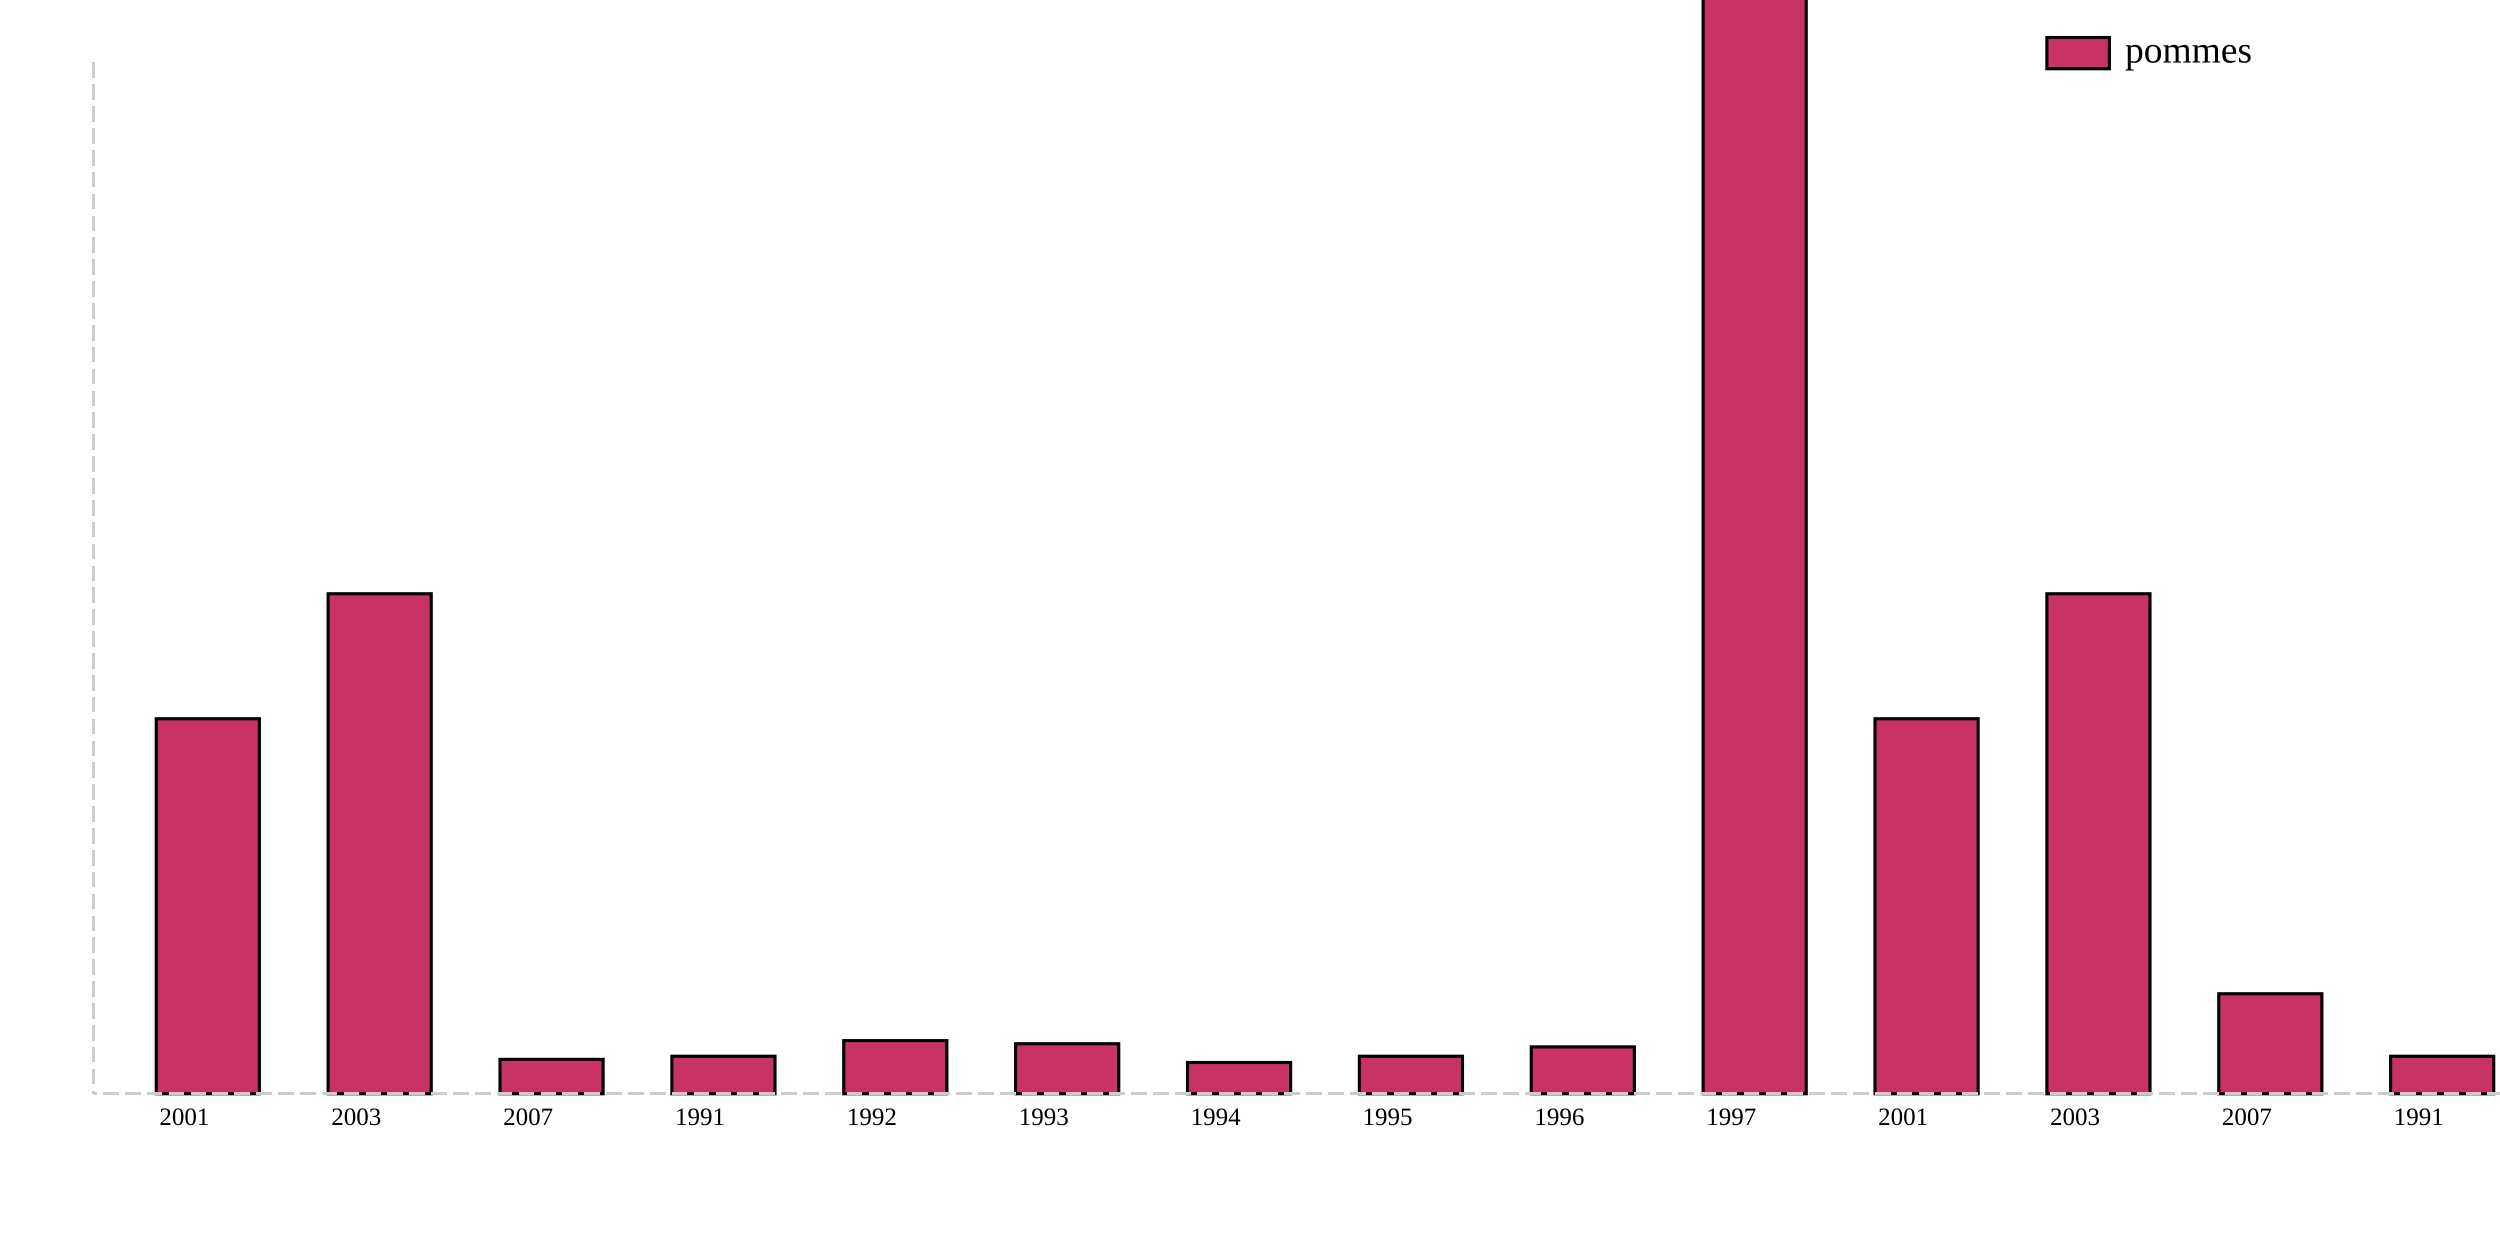
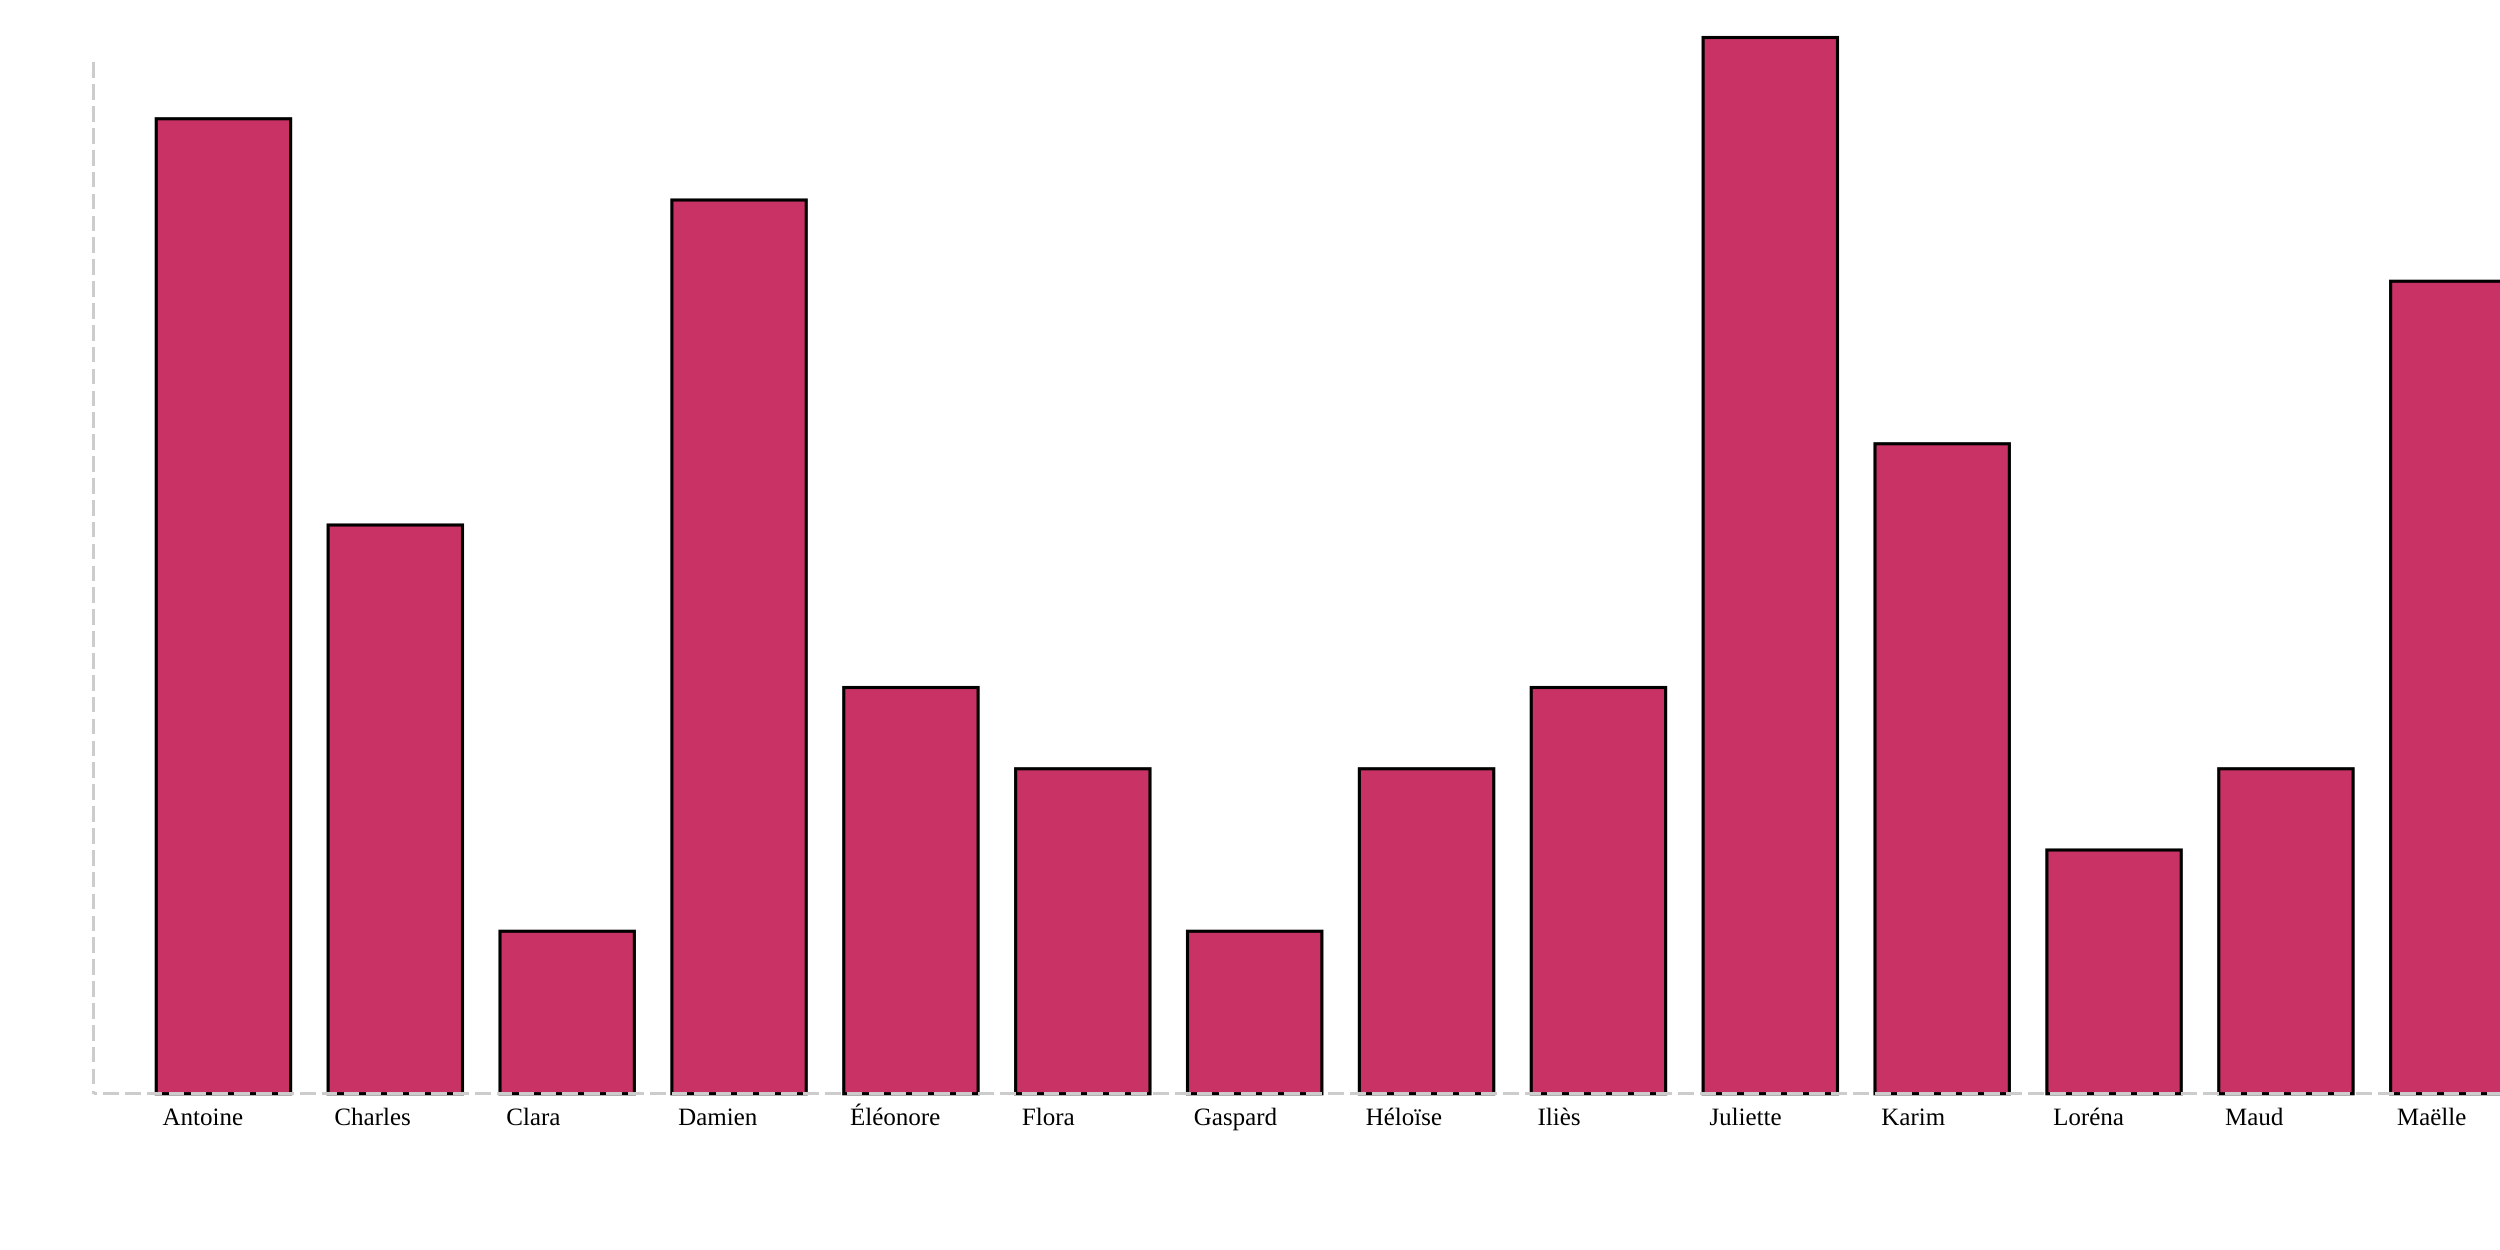
<svg xmlns="http://www.w3.org/2000/svg" version="1.1" width="800" height="400">
-   <rect x="50" y="350" width="33" height="120.0" style="fill:rgb(200,50,100);stroke-width:1;stroke:rgb(0,0,0)" transform="translate(0,-120.0)" />
-   <rect x="105" y="350" width="33" height="160.0" style="fill:rgb(200,50,100);stroke-width:1;stroke:rgb(0,0,0)" transform="translate(0,-160.0)" />
-   <rect x="160" y="350" width="33" height="11.0" style="fill:rgb(200,50,100);stroke-width:1;stroke:rgb(0,0,0)" transform="translate(0,-11.0)" />
-   <rect x="215" y="350" width="33" height="12.0" style="fill:rgb(200,50,100);stroke-width:1;stroke:rgb(0,0,0)" transform="translate(0,-12.0)" />
-   <rect x="270" y="350" width="33" height="17.0" style="fill:rgb(200,50,100);stroke-width:1;stroke:rgb(0,0,0)" transform="translate(0,-17.0)" />
-   <rect x="325" y="350" width="33" height="16.0" style="fill:rgb(200,50,100);stroke-width:1;stroke:rgb(0,0,0)" transform="translate(0,-16.0)" />
-   <rect x="380" y="350" width="33" height="10.0" style="fill:rgb(200,50,100);stroke-width:1;stroke:rgb(0,0,0)" transform="translate(0,-10.0)" />
-   <rect x="435" y="350" width="33" height="12.0" style="fill:rgb(200,50,100);stroke-width:1;stroke:rgb(0,0,0)" transform="translate(0,-12.0)" />
-   <rect x="490" y="350" width="33" height="15.0" style="fill:rgb(200,50,100);stroke-width:1;stroke:rgb(0,0,0)" transform="translate(0,-15.0)" />
-   <rect x="545" y="350" width="33" height="560.0" style="fill:rgb(200,50,100);stroke-width:1;stroke:rgb(0,0,0)" transform="translate(0,-560.0)" />
-   <rect x="600" y="350" width="33" height="120.0" style="fill:rgb(200,50,100);stroke-width:1;stroke:rgb(0,0,0)" transform="translate(0,-120.0)" />
-   <rect x="655" y="350" width="33" height="160.0" style="fill:rgb(200,50,100);stroke-width:1;stroke:rgb(0,0,0)" transform="translate(0,-160.0)" />
-   <rect x="710" y="350" width="33" height="32.0" style="fill:rgb(200,50,100);stroke-width:1;stroke:rgb(0,0,0)" transform="translate(0,-32.0)" />
-   <rect x="765" y="350" width="33" height="12.0" style="fill:rgb(200,50,100);stroke-width:1;stroke:rgb(0,0,0)" transform="translate(0,-12.0)" />
-   <rect x="820" y="350" width="33" height="17.0" style="fill:rgb(200,50,100);stroke-width:1;stroke:rgb(0,0,0)" transform="translate(0,-17.0)" />
-   <rect x="875" y="350" width="33" height="16.0" style="fill:rgb(200,50,100);stroke-width:1;stroke:rgb(0,0,0)" transform="translate(0,-16.0)" />
-   <rect x="930" y="350" width="33" height="10.0" style="fill:rgb(200,50,100);stroke-width:1;stroke:rgb(0,0,0)" transform="translate(0,-10.0)" />
-   <rect x="985" y="350" width="33" height="12.0" style="fill:rgb(200,50,100);stroke-width:1;stroke:rgb(0,0,0)" transform="translate(0,-12.0)" />
-   <rect x="1040" y="350" width="33" height="15.0" style="fill:rgb(200,50,100);stroke-width:1;stroke:rgb(0,0,0)" transform="translate(0,-15.0)" />
-   <line x1="30" y1="20" x2="30" y2="350" fill="none" shape-rendering="crispEdges" stroke="#ccc" stroke-dasharray="5,2" stroke-width="1" marker-start="url(#arrow)" marker-end="url(#arrow)" />"
- <line x1="850" y1="350" x2="30" y2="350" fill="none" shape-rendering="crispEdges" stroke="#ccc" stroke-dasharray="5,2" stroke-width="1" marker-end="url(#markerArrow))" />"
- <text id="légende-abcisse " x="51" y="360" font-size="8" text-anchor="center">2001</text>
-   <text id="légende-abcisse " x="106" y="360" font-size="8" text-anchor="center">2003</text>
-   <text id="légende-abcisse " x="161" y="360" font-size="8" text-anchor="center">2007</text>
-   <text id="légende-abcisse " x="216" y="360" font-size="8" text-anchor="center">1991</text>
-   <text id="légende-abcisse " x="271" y="360" font-size="8" text-anchor="center">1992</text>
-   <text id="légende-abcisse " x="326" y="360" font-size="8" text-anchor="center">1993</text>
-   <text id="légende-abcisse " x="381" y="360" font-size="8" text-anchor="center">1994</text>
-   <text id="légende-abcisse " x="436" y="360" font-size="8" text-anchor="center">1995</text>
-   <text id="légende-abcisse " x="491" y="360" font-size="8" text-anchor="center">1996</text>
-   <text id="légende-abcisse " x="546" y="360" font-size="8" text-anchor="center">1997</text>
-   <text id="légende-abcisse " x="601" y="360" font-size="8" text-anchor="center">2001</text>
-   <text id="légende-abcisse " x="656" y="360" font-size="8" text-anchor="center">2003</text>
-   <text id="légende-abcisse " x="711" y="360" font-size="8" text-anchor="center">2007</text>
-   <text id="légende-abcisse " x="766" y="360" font-size="8" text-anchor="center">1991</text>
-   <text id="légende-abcisse " x="821" y="360" font-size="8" text-anchor="center">1992</text>
-   <text id="légende-abcisse " x="876" y="360" font-size="8" text-anchor="center">1993</text>
-   <text id="légende-abcisse " x="931" y="360" font-size="8" text-anchor="center">1994</text>
-   <text id="légende-abcisse " x="986" y="360" font-size="8" text-anchor="center">1995</text>
-   <text id="légende-abcisse " x="1041" y="360" font-size="8" text-anchor="center">1996</text>
-   <rect x="655" y="12" width="20" height="10" style="fill:rgb(200,50,100);stroke-width:1;stroke:rgb(0,0,0)">  </rect>
-   <text id="légende du graphique" x="680" y="20" font-size="12">pommes</text>
+   <rect x="50" y="350" width="43" height="312" style="fill:rgb(200,50,100);stroke-width:1;stroke:rgb(0,0,0)" transform="translate(0,-312)" />
+   <rect x="105" y="350" width="43" height="182" style="fill:rgb(200,50,100);stroke-width:1;stroke:rgb(0,0,0)" transform="translate(0,-182)" />
+   <rect x="160" y="350" width="43" height="52" style="fill:rgb(200,50,100);stroke-width:1;stroke:rgb(0,0,0)" transform="translate(0,-52)" />
+   <rect x="215" y="350" width="43" height="286" style="fill:rgb(200,50,100);stroke-width:1;stroke:rgb(0,0,0)" transform="translate(0,-286)" />
+   <rect x="270" y="350" width="43" height="130" style="fill:rgb(200,50,100);stroke-width:1;stroke:rgb(0,0,0)" transform="translate(0,-130)" />
+   <rect x="325" y="350" width="43" height="104" style="fill:rgb(200,50,100);stroke-width:1;stroke:rgb(0,0,0)" transform="translate(0,-104)" />
+   <rect x="380" y="350" width="43" height="52" style="fill:rgb(200,50,100);stroke-width:1;stroke:rgb(0,0,0)" transform="translate(0,-52)" />
+   <rect x="435" y="350" width="43" height="104" style="fill:rgb(200,50,100);stroke-width:1;stroke:rgb(0,0,0)" transform="translate(0,-104)" />
+   <rect x="490" y="350" width="43" height="130" style="fill:rgb(200,50,100);stroke-width:1;stroke:rgb(0,0,0)" transform="translate(0,-130)" />
+   <rect x="545" y="350" width="43" height="338" style="fill:rgb(200,50,100);stroke-width:1;stroke:rgb(0,0,0)" transform="translate(0,-338)" />
+   <rect x="600" y="350" width="43" height="208" style="fill:rgb(200,50,100);stroke-width:1;stroke:rgb(0,0,0)" transform="translate(0,-208)" />
+   <rect x="655" y="350" width="43" height="78" style="fill:rgb(200,50,100);stroke-width:1;stroke:rgb(0,0,0)" transform="translate(0,-78)" />
+   <rect x="710" y="350" width="43" height="104" style="fill:rgb(200,50,100);stroke-width:1;stroke:rgb(0,0,0)" transform="translate(0,-104)" />
+   <rect x="765" y="350" width="43" height="260" style="fill:rgb(200,50,100);stroke-width:1;stroke:rgb(0,0,0)" transform="translate(0,-260)" />
+   <rect x="820" y="350" width="43" height="182" style="fill:rgb(200,50,100);stroke-width:1;stroke:rgb(0,0,0)" transform="translate(0,-182)" />
+   <line x1="850" y1="350" x2="30" y2="350" fill="none" shape-rendering="crispEdges" stroke="#ccc" stroke-dasharray="5,2" stroke-width="1"> </line>
+   <line x1="30" y1="20" x2="30" y2="350" fill="none" shape-rendering="crispEdges" stroke="#ccc" stroke-dasharray="5,2" stroke-width="1" marker-start="url(#arrow)" marker-end="url(#arrow)" />
+   <text id="légende-abcisse " x="52" y="360" font-size="8" text-anchor="center">Antoine</text>
+   <text id="légende-abcisse " x="107" y="360" font-size="8" text-anchor="center">Charles</text>
+   <text id="légende-abcisse " x="162" y="360" font-size="8" text-anchor="center">Clara</text>
+   <text id="légende-abcisse " x="217" y="360" font-size="8" text-anchor="center">Damien</text>
+   <text id="légende-abcisse " x="272" y="360" font-size="8" text-anchor="center">Éléonore</text>
+   <text id="légende-abcisse " x="327" y="360" font-size="8" text-anchor="center">Flora</text>
+   <text id="légende-abcisse " x="382" y="360" font-size="8" text-anchor="center">Gaspard</text>
+   <text id="légende-abcisse " x="437" y="360" font-size="8" text-anchor="center">Héloïse</text>
+   <text id="légende-abcisse " x="492" y="360" font-size="8" text-anchor="center">Iliès</text>
+   <text id="légende-abcisse " x="547" y="360" font-size="8" text-anchor="center">Juliette</text>
+   <text id="légende-abcisse " x="602" y="360" font-size="8" text-anchor="center">Karim</text>
+   <text id="légende-abcisse " x="657" y="360" font-size="8" text-anchor="center">Loréna</text>
+   <text id="légende-abcisse " x="712" y="360" font-size="8" text-anchor="center">Maud</text>
+   <text id="légende-abcisse " x="767" y="360" font-size="8" text-anchor="center">Maëlle</text>
+   <text id="légende-abcisse " x="822" y="360" font-size="8" text-anchor="center">Nathan</text>
</svg>
